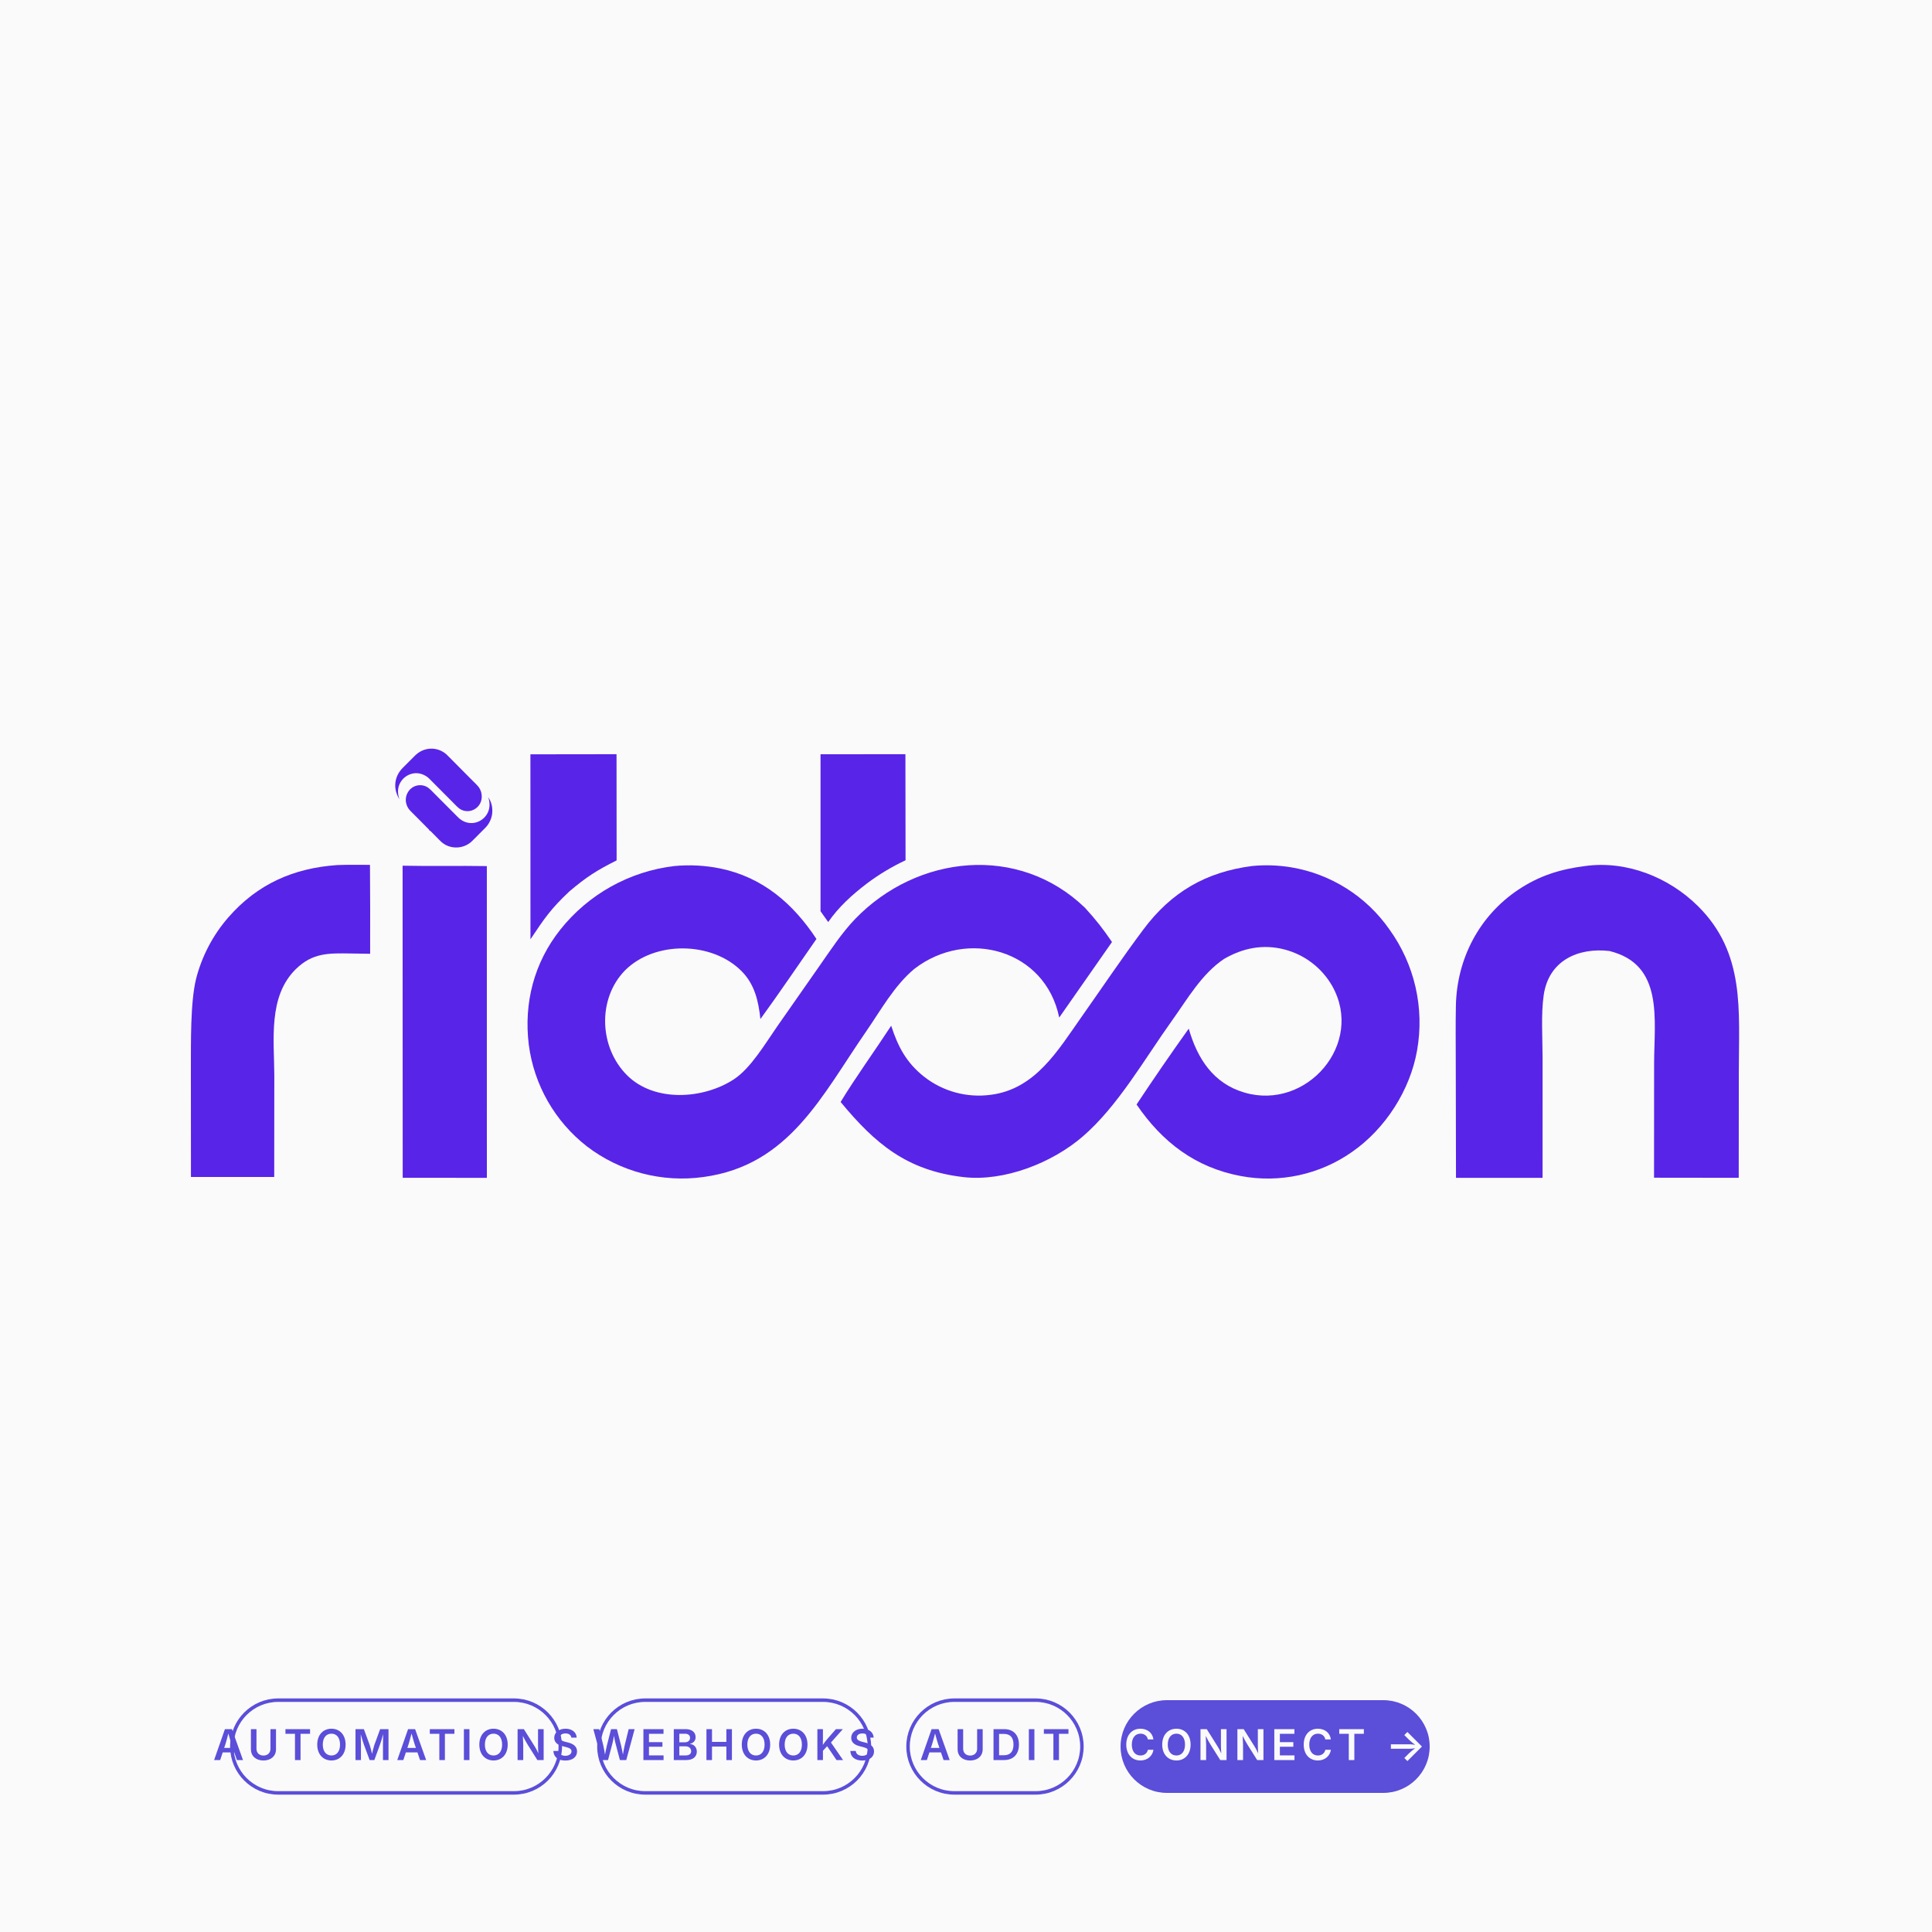
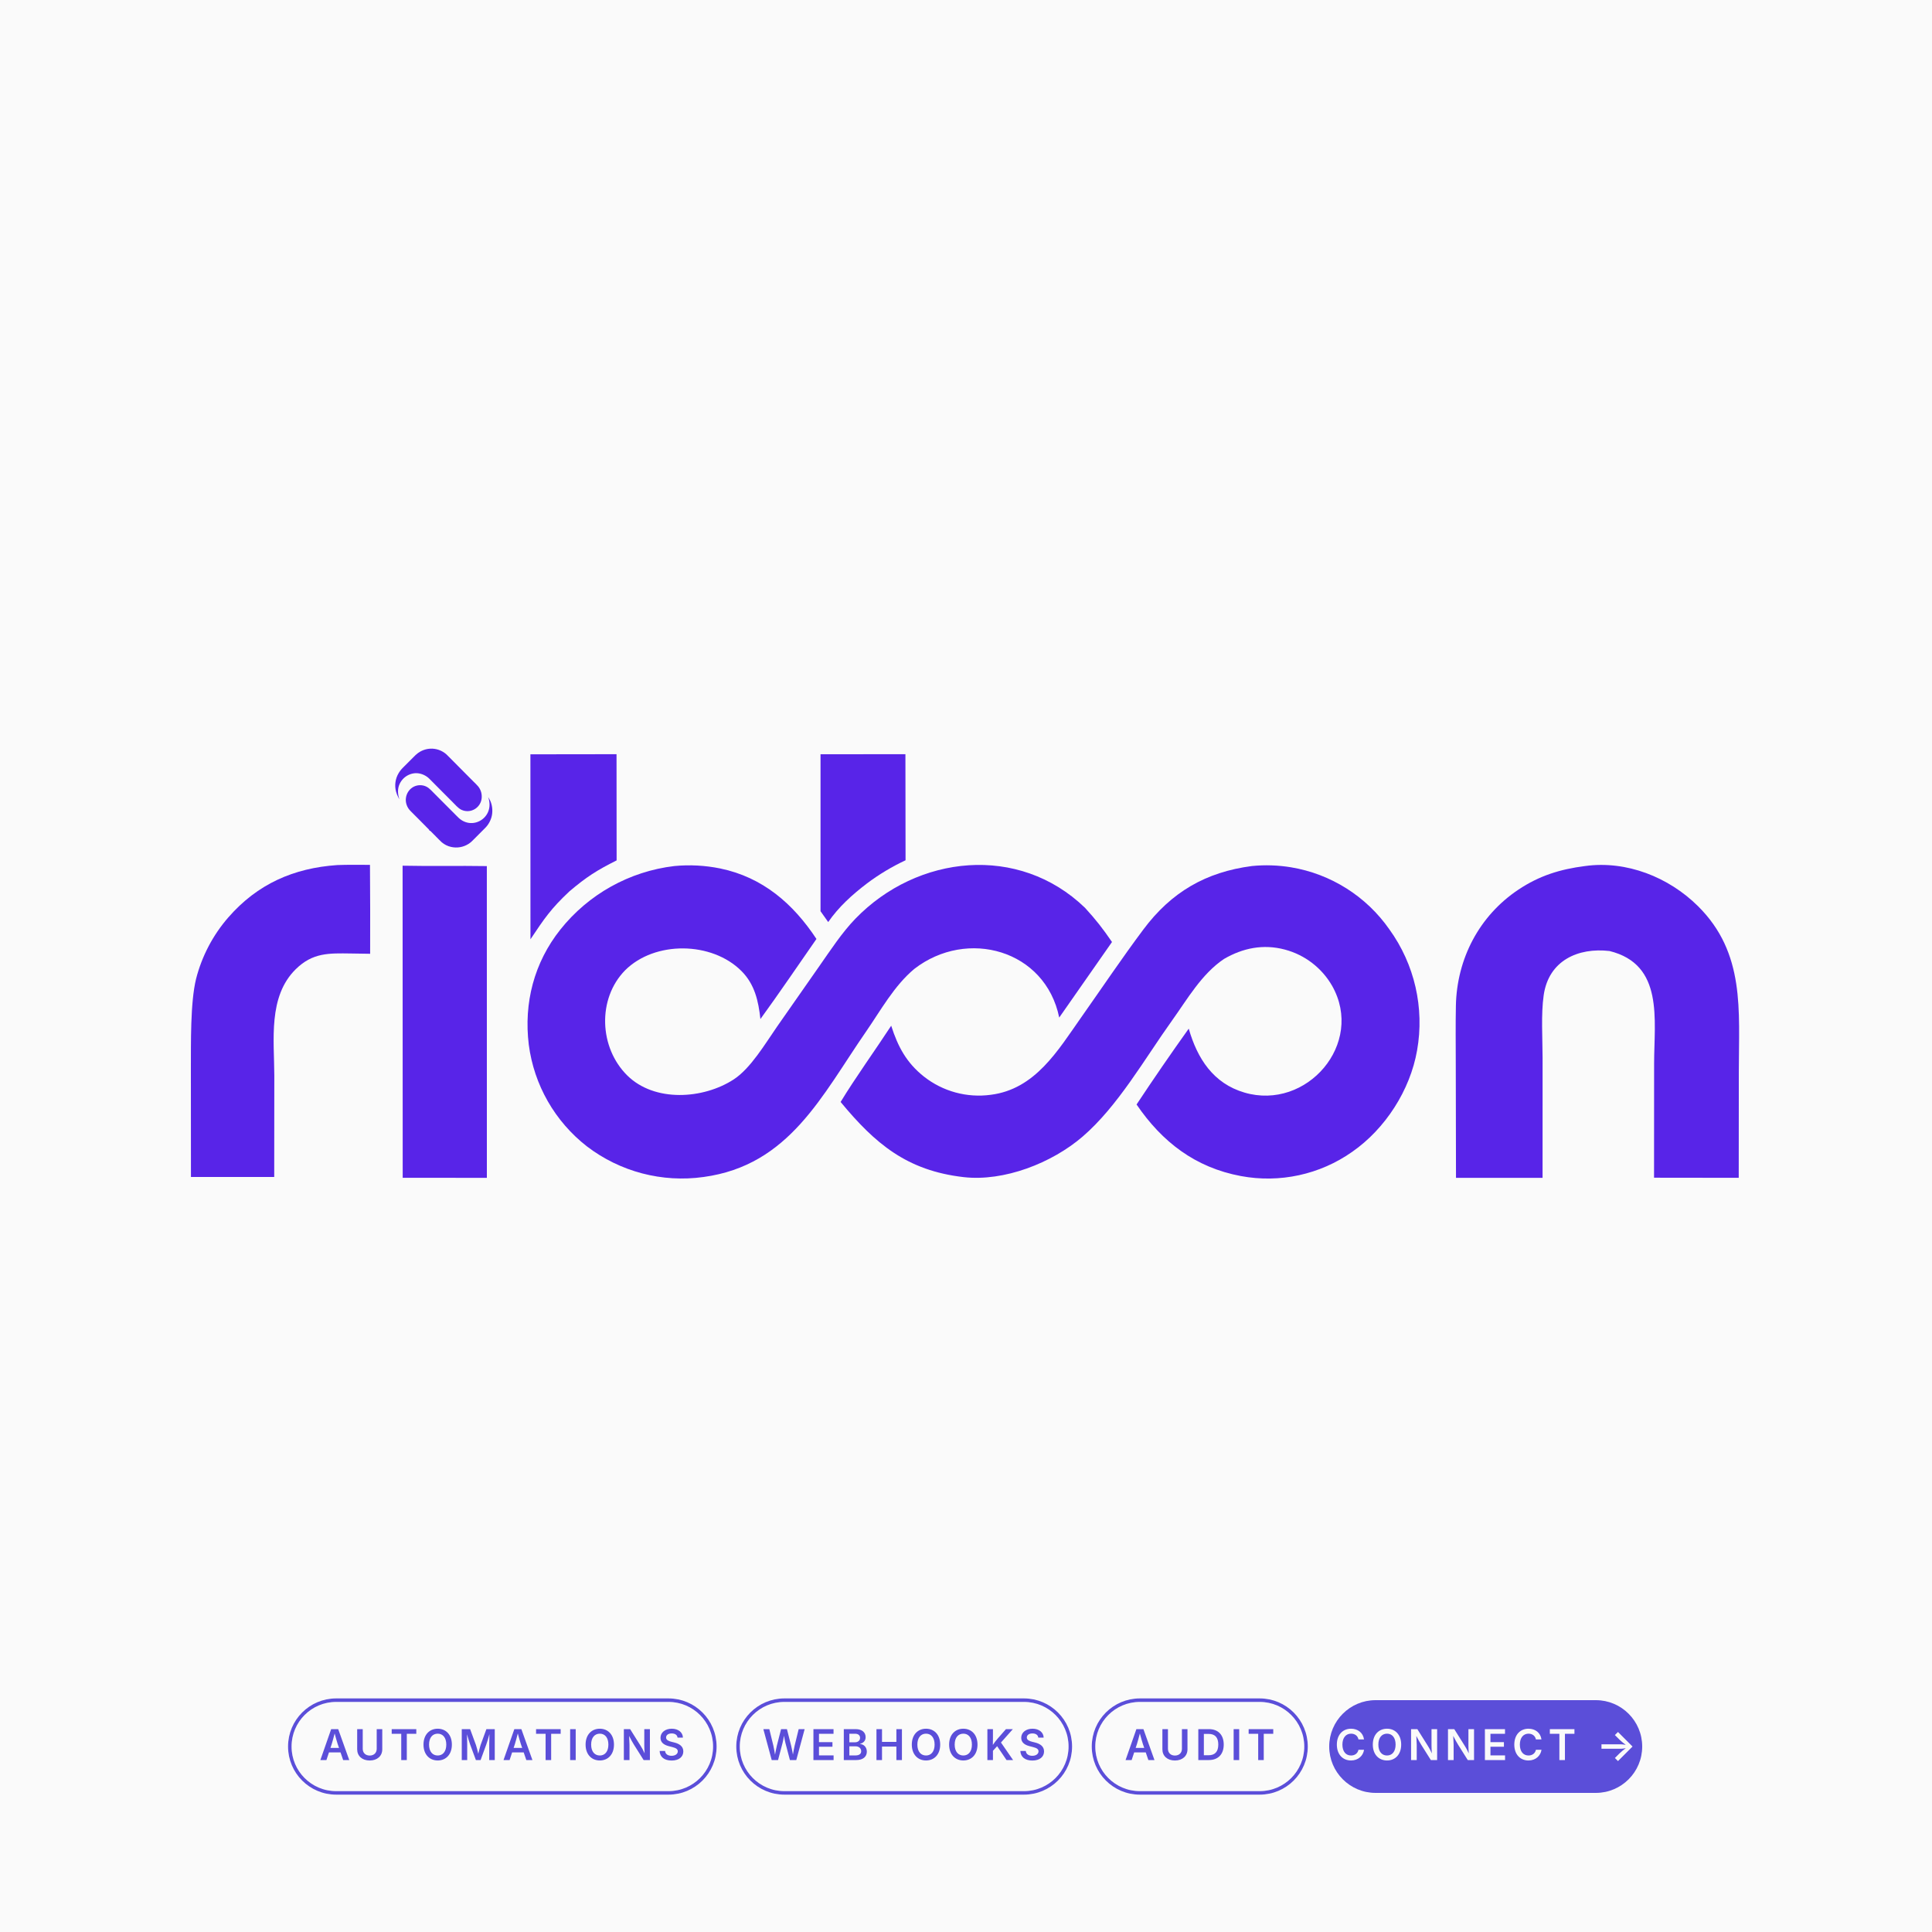
<svg xmlns="http://www.w3.org/2000/svg" viewBox="0 0 1000 1000" preserveAspectRatio="xMidYMid meet" role="img" aria-label="Ribbon — concept brand vignette with official wordmark">
  <rect width="1000" height="1000" fill="#FAFAFA" />
  <g transform="translate(-43.25,-42.19) scale(0.530)">
    <path d="M 410.949 924.431 C 421.272 924.01 432.524 924.227 442.92 924.225 C 443.131 953.173 443.184 982.123 443.08 1011.07 L 424.126 1010.78 C 402.891 1010.5 387.003 1009.85 370.499 1026.06 C 343.224 1052.84 349.386 1095.28 349.502 1130.19 L 349.405 1229.06 L 302.514 1229.06 L 268.085 1229.02 L 268.012 1123.45 C 268.116 1098.49 267.427 1058.59 273.092 1035.54 C 278.769 1013.34 289.563 992.778 304.611 975.499 C 333.047 942.909 368.354 927.359 410.949 924.431 z" fill="rgb(88,36,232)" />
    <path d="M 474.781 925.046 C 501.879 925.637 529.689 924.978 557.051 925.437 L 557.079 1229.89 L 474.88 1229.83 L 474.781 925.046 z" fill="rgb(88,36,232)" />
    <path d="M 599.605 816.267 L 683.713 816.154 L 683.796 919.872 C 664.373 929.607 654.385 935.997 637.696 950.112 C 619.671 967.004 613.182 976.64 599.655 996.913 L 599.605 816.267 z" fill="rgb(88,36,232)" />
    <path d="M 882.933 816.195 L 965.83 816.169 L 965.971 919.742 C 952.638 925.982 939.984 933.582 928.213 942.421 C 913.862 953.347 900.725 965.213 890.43 980.087 L 882.932 969.495 L 882.933 816.195 z" fill="rgb(88,36,232)" />
    <path d="M 824.219 1074.81 C 822.306 1057.19 818.635 1040.91 805.809 1028 C 776.878 998.884 721 998.227 692.014 1027.27 C 664.824 1055.05 666.676 1102.75 694.22 1129.93 C 720.878 1156.23 768.327 1153.13 798.126 1133.78 C 814.661 1123.04 828.905 1098.86 840.492 1082.19 L 881.88 1022.96 C 892.75 1007.46 903.911 990.288 917.084 976.713 C 977.582 914.369 1076.56 903.685 1141.23 966.178 C 1151.98 977.959 1158.68 986.519 1167.58 999.565 L 1116.04 1073.35 C 1102.51 1007.17 1026.09 985.951 974.569 1025.8 C 954.976 1042.06 941.676 1066.4 927.336 1087.13 C 884.347 1149.27 852.578 1217.68 768.671 1229.06 C 728.248 1234.73 687.24 1223.97 654.812 1199.18 C 623.538 1174.85 603.129 1139.17 598.02 1099.88 C 593.007 1059.13 603.163 1019.73 628.803 987.479 C 656.269 952.915 696.276 930.598 740.115 925.389 C 755.147 923.946 770.309 924.752 785.102 927.78 C 826.407 936.346 856.222 962.115 878.943 996.594 C 861.295 1021.94 842.233 1050.06 824.219 1074.81 z" fill="rgb(88,36,232)" />
    <path d="M 1304.25 925.363 C 1316.99 924.109 1329.85 924.53 1342.49 926.616 C 1381.33 933.086 1415.92 954.932 1438.46 987.22 C 1463.11 1021.32 1472.88 1063.96 1465.53 1105.39 C 1458.77 1144.24 1434.54 1181.94 1402.2 1204.46 C 1370.63 1226.71 1331.39 1235.25 1293.43 1228.13 C 1248.92 1219.81 1216.59 1194.92 1191.57 1158.25 C 1208.12 1133.26 1225.1 1108.57 1242.52 1084.18 C 1250.9 1113.33 1266.45 1137.66 1296.92 1146.61 C 1357.81 1164.49 1414.5 1098.84 1382.56 1042.37 C 1372.5 1024.85 1355.84 1012.08 1336.3 1006.94 C 1315.29 1001.37 1295.35 1005.41 1276.88 1016.16 C 1255 1030.92 1241.2 1055.35 1226.15 1076.35 C 1199.51 1113.53 1173.32 1160.03 1138.76 1189.72 C 1108.86 1215.41 1062.17 1233.72 1022.6 1229.17 C 967.202 1222.8 936.145 1196.43 902.548 1155.79 C 916.841 1132.23 936.397 1105.12 951.95 1081.32 C 958.48 1101.69 966.819 1117.46 983.931 1131 C 1002.37 1145.52 1025.92 1151.94 1049.18 1148.78 C 1092.62 1143.31 1114.69 1105.56 1137.58 1073.06 C 1157.74 1044.45 1177.22 1015.43 1198.17 987.396 C 1225.48 950.834 1259.12 931.263 1304.25 925.363 z" fill="rgb(88,36,232)" />
    <path d="M 1629.61 925.371 C 1670 919.817 1711.24 936.177 1739.87 964.55 C 1786.11 1010.37 1779.75 1066.26 1779.74 1125.83 L 1779.65 1229.86 L 1696.95 1229.76 L 1697.01 1118.22 C 1697.05 1075.26 1706.72 1021.51 1653.48 1008.37 C 1622.8 1004.79 1594.01 1017.62 1589.16 1051.59 C 1586.49 1070.28 1588.07 1093.82 1588.1 1113.01 L 1588.07 1229.87 L 1503.53 1229.9 L 1503.31 1118.45 C 1503.28 1099.54 1503.05 1080.53 1503.43 1061.74 C 1504.36 1015.96 1526.15 974.021 1564.42 948.469 C 1584.96 934.76 1605.22 928.489 1629.61 925.371 z" fill="rgb(88,36,232)" />
    <g transform="translate(592.25 781.81) scale(-0.0754 0.0754)">
      <path d="M 1608.24 1009.91 C 1624.7 943.75 1620.21 877.785 1584.61 818.308 C 1551.42 762.485 1497.02 722.492 1433.84 707.454 C 1373.6 692.502 1311.17 705.651 1258.18 737.023 C 1225.81 756.181 1207.25 777.592 1181.28 803.656 L 1117.39 868.081 L 909.829 1076.52 C 879.732 1106.71 840.534 1151.54 804.671 1171.14 C 764.842 1192.6 718.476 1198.55 674.517 1187.84 C 626.312 1176.03 584.831 1145.43 559.31 1102.87 C 531.649 1056.52 526.457 1001.61 539.767 949.799 C 547.271 921.677 560.61 895.449 578.916 872.82 C 593.089 855.071 623.88 826.012 640.974 808.965 L 742.825 706.644 L 895.714 552.426 L 950.991 496.744 C 981.116 466.421 998.496 446.495 1036.21 424.216 C 1103.11 384.655 1183.02 373.406 1258.24 392.963 C 1294.64 402.573 1328.95 418.855 1359.42 440.981 C 1381.02 456.604 1397.14 473.79 1415.8 492.415 L 1472.72 549.289 L 1533.53 610.143 C 1546.92 623.541 1562.36 638.394 1574.63 652.594 C 1587.63 667.666 1599.26 683.87 1609.38 701.012 C 1652.18 772.686 1664.29 858.586 1642.98 939.302 C 1635.86 966.564 1625.44 992.854 1611.95 1017.59 L 1599.33 1039.71 L 1608.24 1009.91 z" fill="rgb(88,36,232)" />
      <path d="M 441.752 1036.31 C 424.202 1101.13 429.516 1169.53 463.138 1228.38 C 494.775 1282.88 546.534 1322.78 607.284 1339.51 C 669.219 1356.11 731.065 1346.8 786.266 1314.64 C 820.949 1294.44 842.194 1270.37 870.065 1242.4 L 931.566 1180.8 L 1136.09 975.653 C 1166.84 944.763 1208.21 898.018 1244.69 878.411 C 1285.46 856.776 1332.86 851.268 1377.5 862.98 C 1478.87 889.353 1536.92 997.584 1509.84 1097.64 C 1503.18 1122.48 1491.91 1145.85 1476.62 1166.53 C 1462.89 1185.09 1433.75 1212.93 1416.54 1230.09 L 1328.92 1317.95 L 1279.36 1368.08 C 1276.82 1370.63 1263.53 1384.3 1261.31 1385.8 C 1260.21 1387.13 1259.12 1388.46 1258.04 1389.8 C 1250.81 1396.16 1220.93 1425.65 1215.51 1432.28 C 1215.33 1437.17 1207.5 1451.61 1201.18 1446.5 C 1176.28 1471.12 1151.49 1497.05 1126.4 1521.26 C 1125.88 1521.93 1125.14 1522.83 1124.68 1523.51 C 1121.26 1526.36 1117.95 1530.1 1114.7 1533.21 C 1092.97 1553.89 1072.75 1577.62 1050.03 1597.13 C 1015.65 1626.12 974.809 1646.42 930.943 1656.3 C 853.88 1674.11 772.896 1660.5 705.89 1618.47 C 692.507 1610.08 679.827 1600.61 667.974 1590.17 C 655.426 1579.08 642.159 1565.13 630.196 1553.14 L 566.664 1489.24 L 511.129 1433.64 C 487.156 1409.66 470.632 1394.66 451.174 1366.21 C 428.235 1332.78 411.85 1295.3 402.888 1255.76 C 386.701 1183.48 397.6 1093.99 437.326 1030.94 C 440.43 1024.31 445.363 1016.61 449.576 1010.55 C 446.984 1018.6 443.614 1028.2 441.752 1036.31 z" fill="rgb(88,36,232)" />
    </g>
  </g>
  <g font-family="'Inter','Helvetica Neue',Arial,sans-serif" font-size="22" letter-spacing="2.4" font-weight="600" fill="#5B4ED9">
-     <g transform="translate(120,880)">
-       <rect width="170" height="48" rx="24" fill="none" stroke="#5B4ED9" stroke-width="1.8" />
-       <text x="85" y="31" text-anchor="middle">AUTOMATIONS</text>
+     <g transform="translate(150,880)">
+       <rect width="220" height="48" rx="24" fill="none" stroke="#5B4ED9" stroke-width="1.8" />
+       <text x="110" y="31" text-anchor="middle">AUTOMATIONS</text>
    </g>
-     <g transform="translate(310,880)">
-       <rect width="140" height="48" rx="24" fill="none" stroke="#5B4ED9" stroke-width="1.8" />
-       <text x="70" y="31" text-anchor="middle">WEBHOOKS</text>
+     <g transform="translate(382,880)">
+       <rect width="172" height="48" rx="24" fill="none" stroke="#5B4ED9" stroke-width="1.8" />
+       <text x="86" y="31" text-anchor="middle">WEBHOOKS</text>
    </g>
-     <g transform="translate(470,880)">
-       <rect width="90" height="48" rx="24" fill="none" stroke="#5B4ED9" stroke-width="1.8" />
-       <text x="45" y="31" text-anchor="middle">AUDIT</text>
+     <g transform="translate(566,880)">
+       <rect width="110" height="48" rx="24" fill="none" stroke="#5B4ED9" stroke-width="1.8" />
+       <text x="55" y="31" text-anchor="middle">AUDIT</text>
    </g>
-     <g transform="translate(580,880)">
-       <rect width="160" height="48" rx="24" fill="#5B4ED9" />
-       <text x="80" y="31" text-anchor="middle" fill="#FAFAFA">CONNECT →</text>
+     <g transform="translate(688,880)">
+       <rect width="162" height="48" rx="24" fill="#5B4ED9" />
+       <text x="81" y="31" text-anchor="middle" fill="#FAFAFA">CONNECT →</text>
    </g>
  </g>
</svg>
